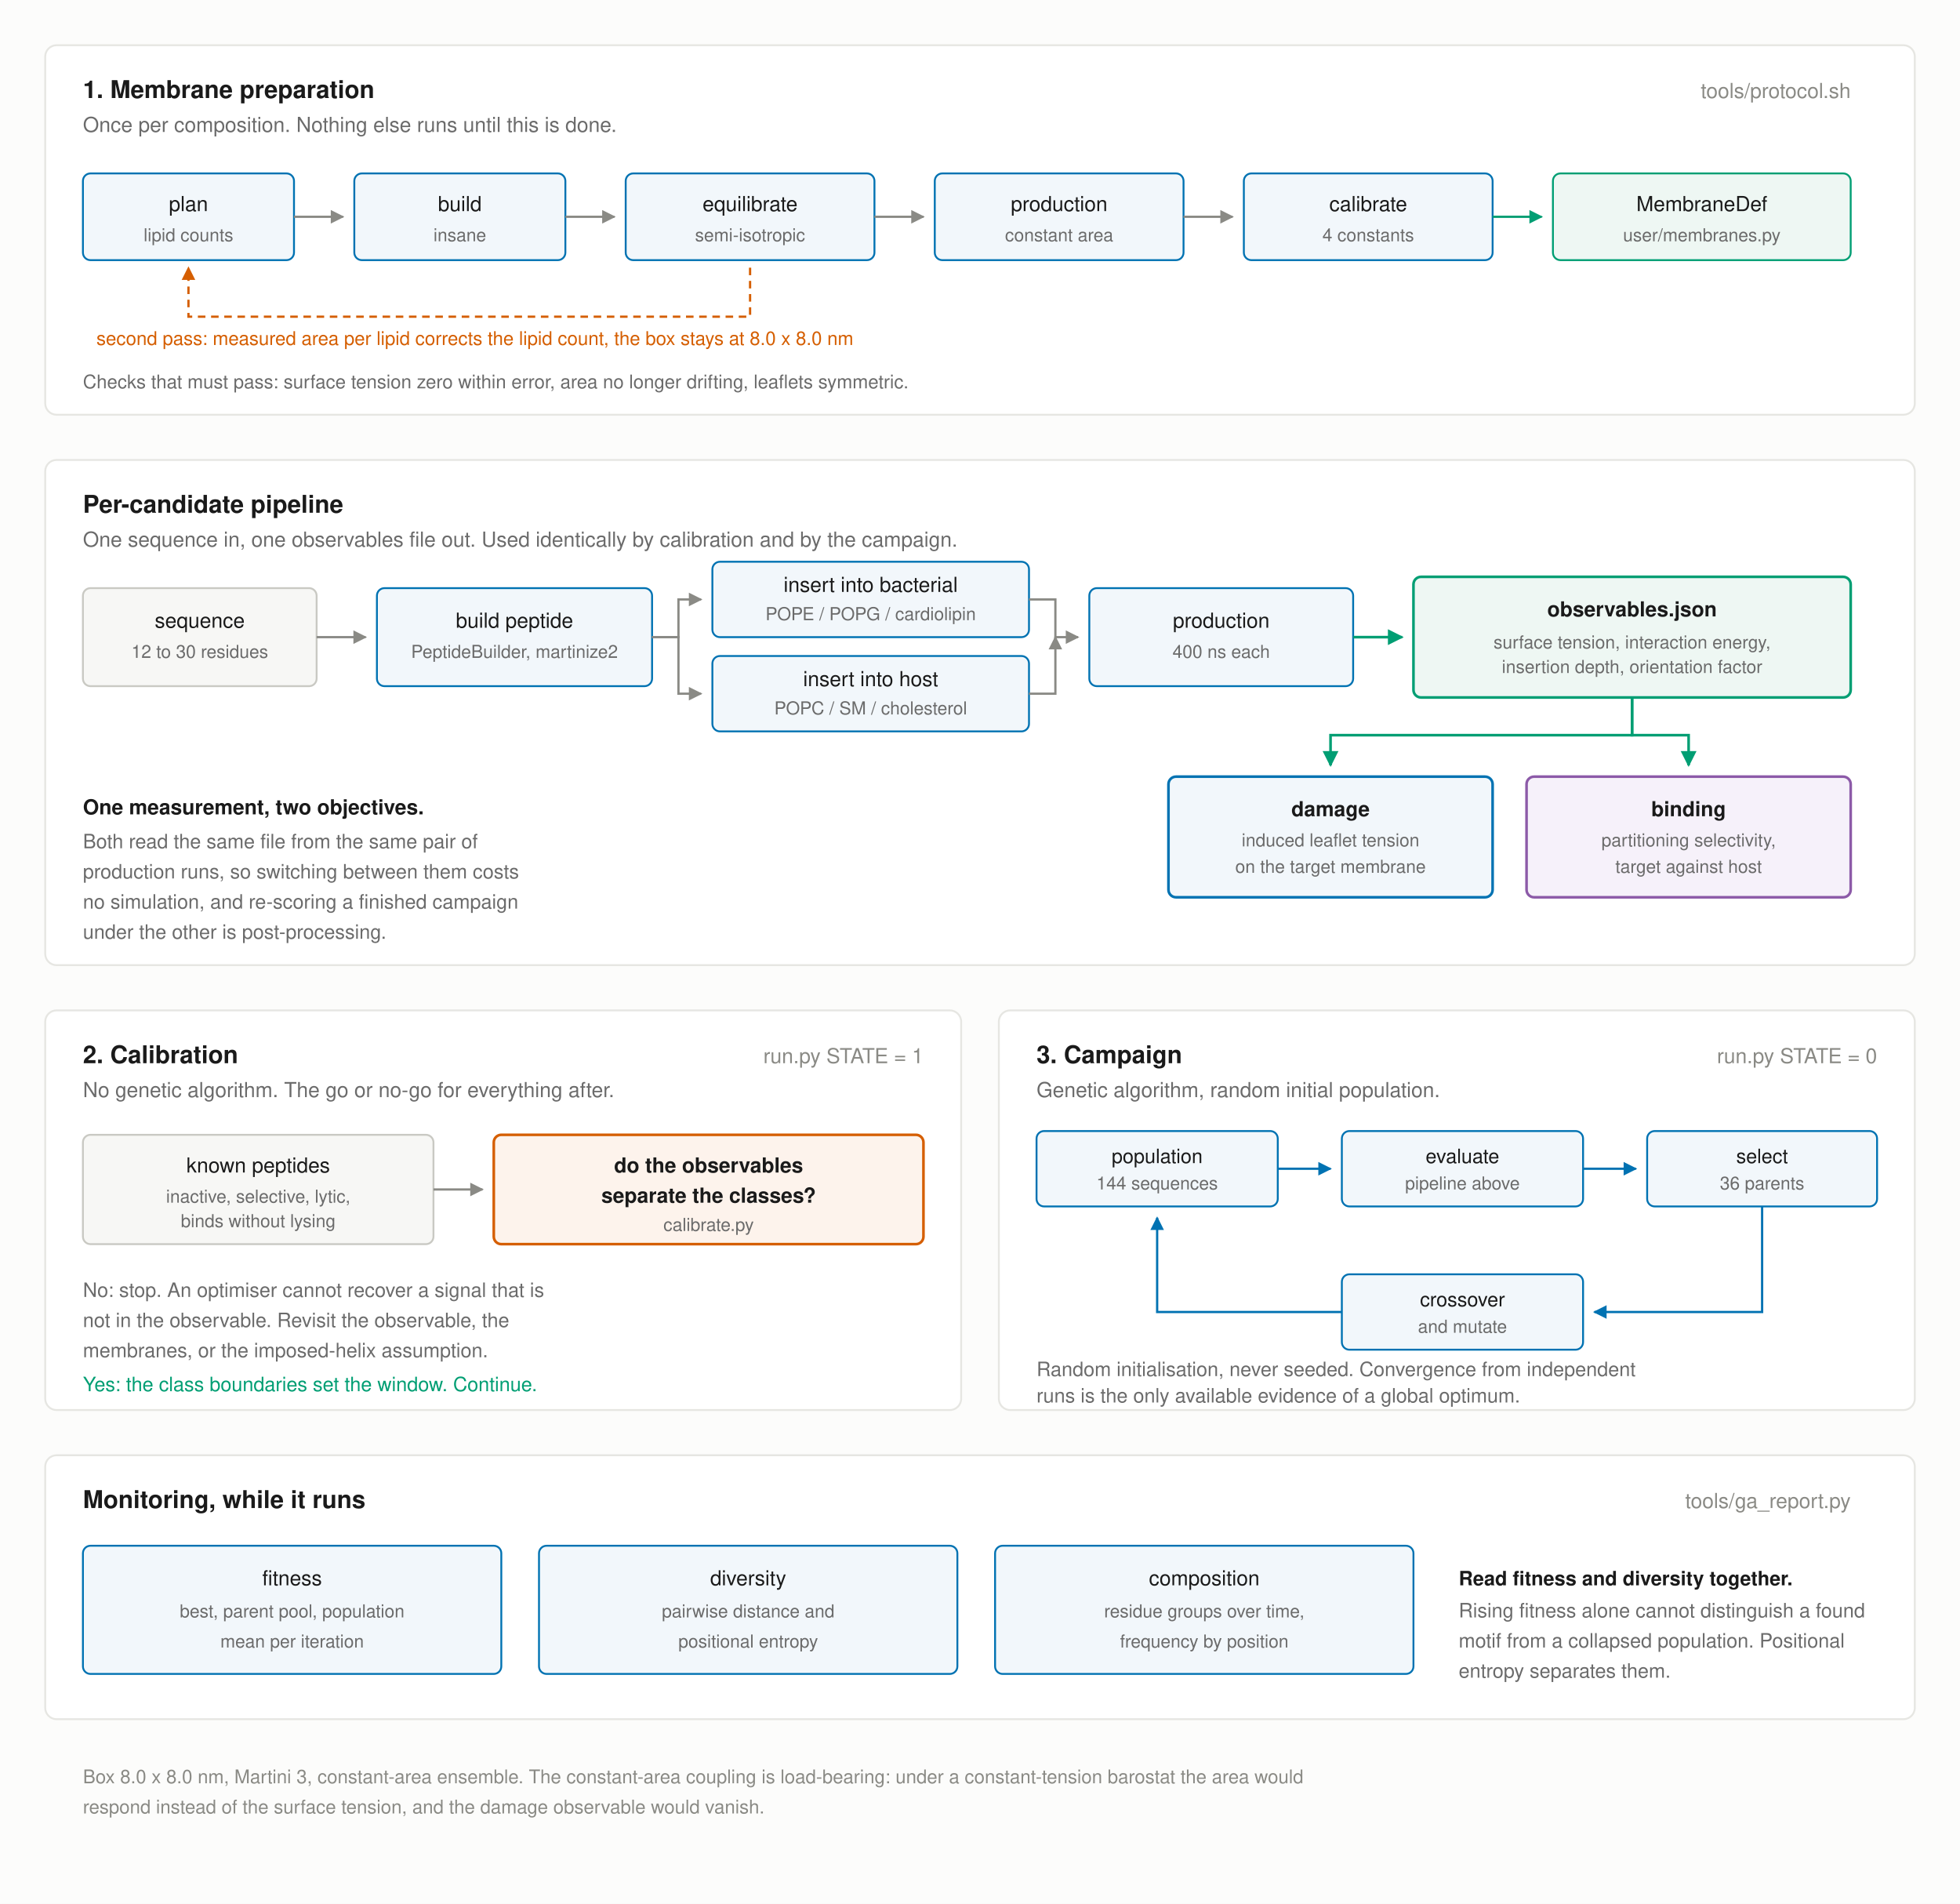
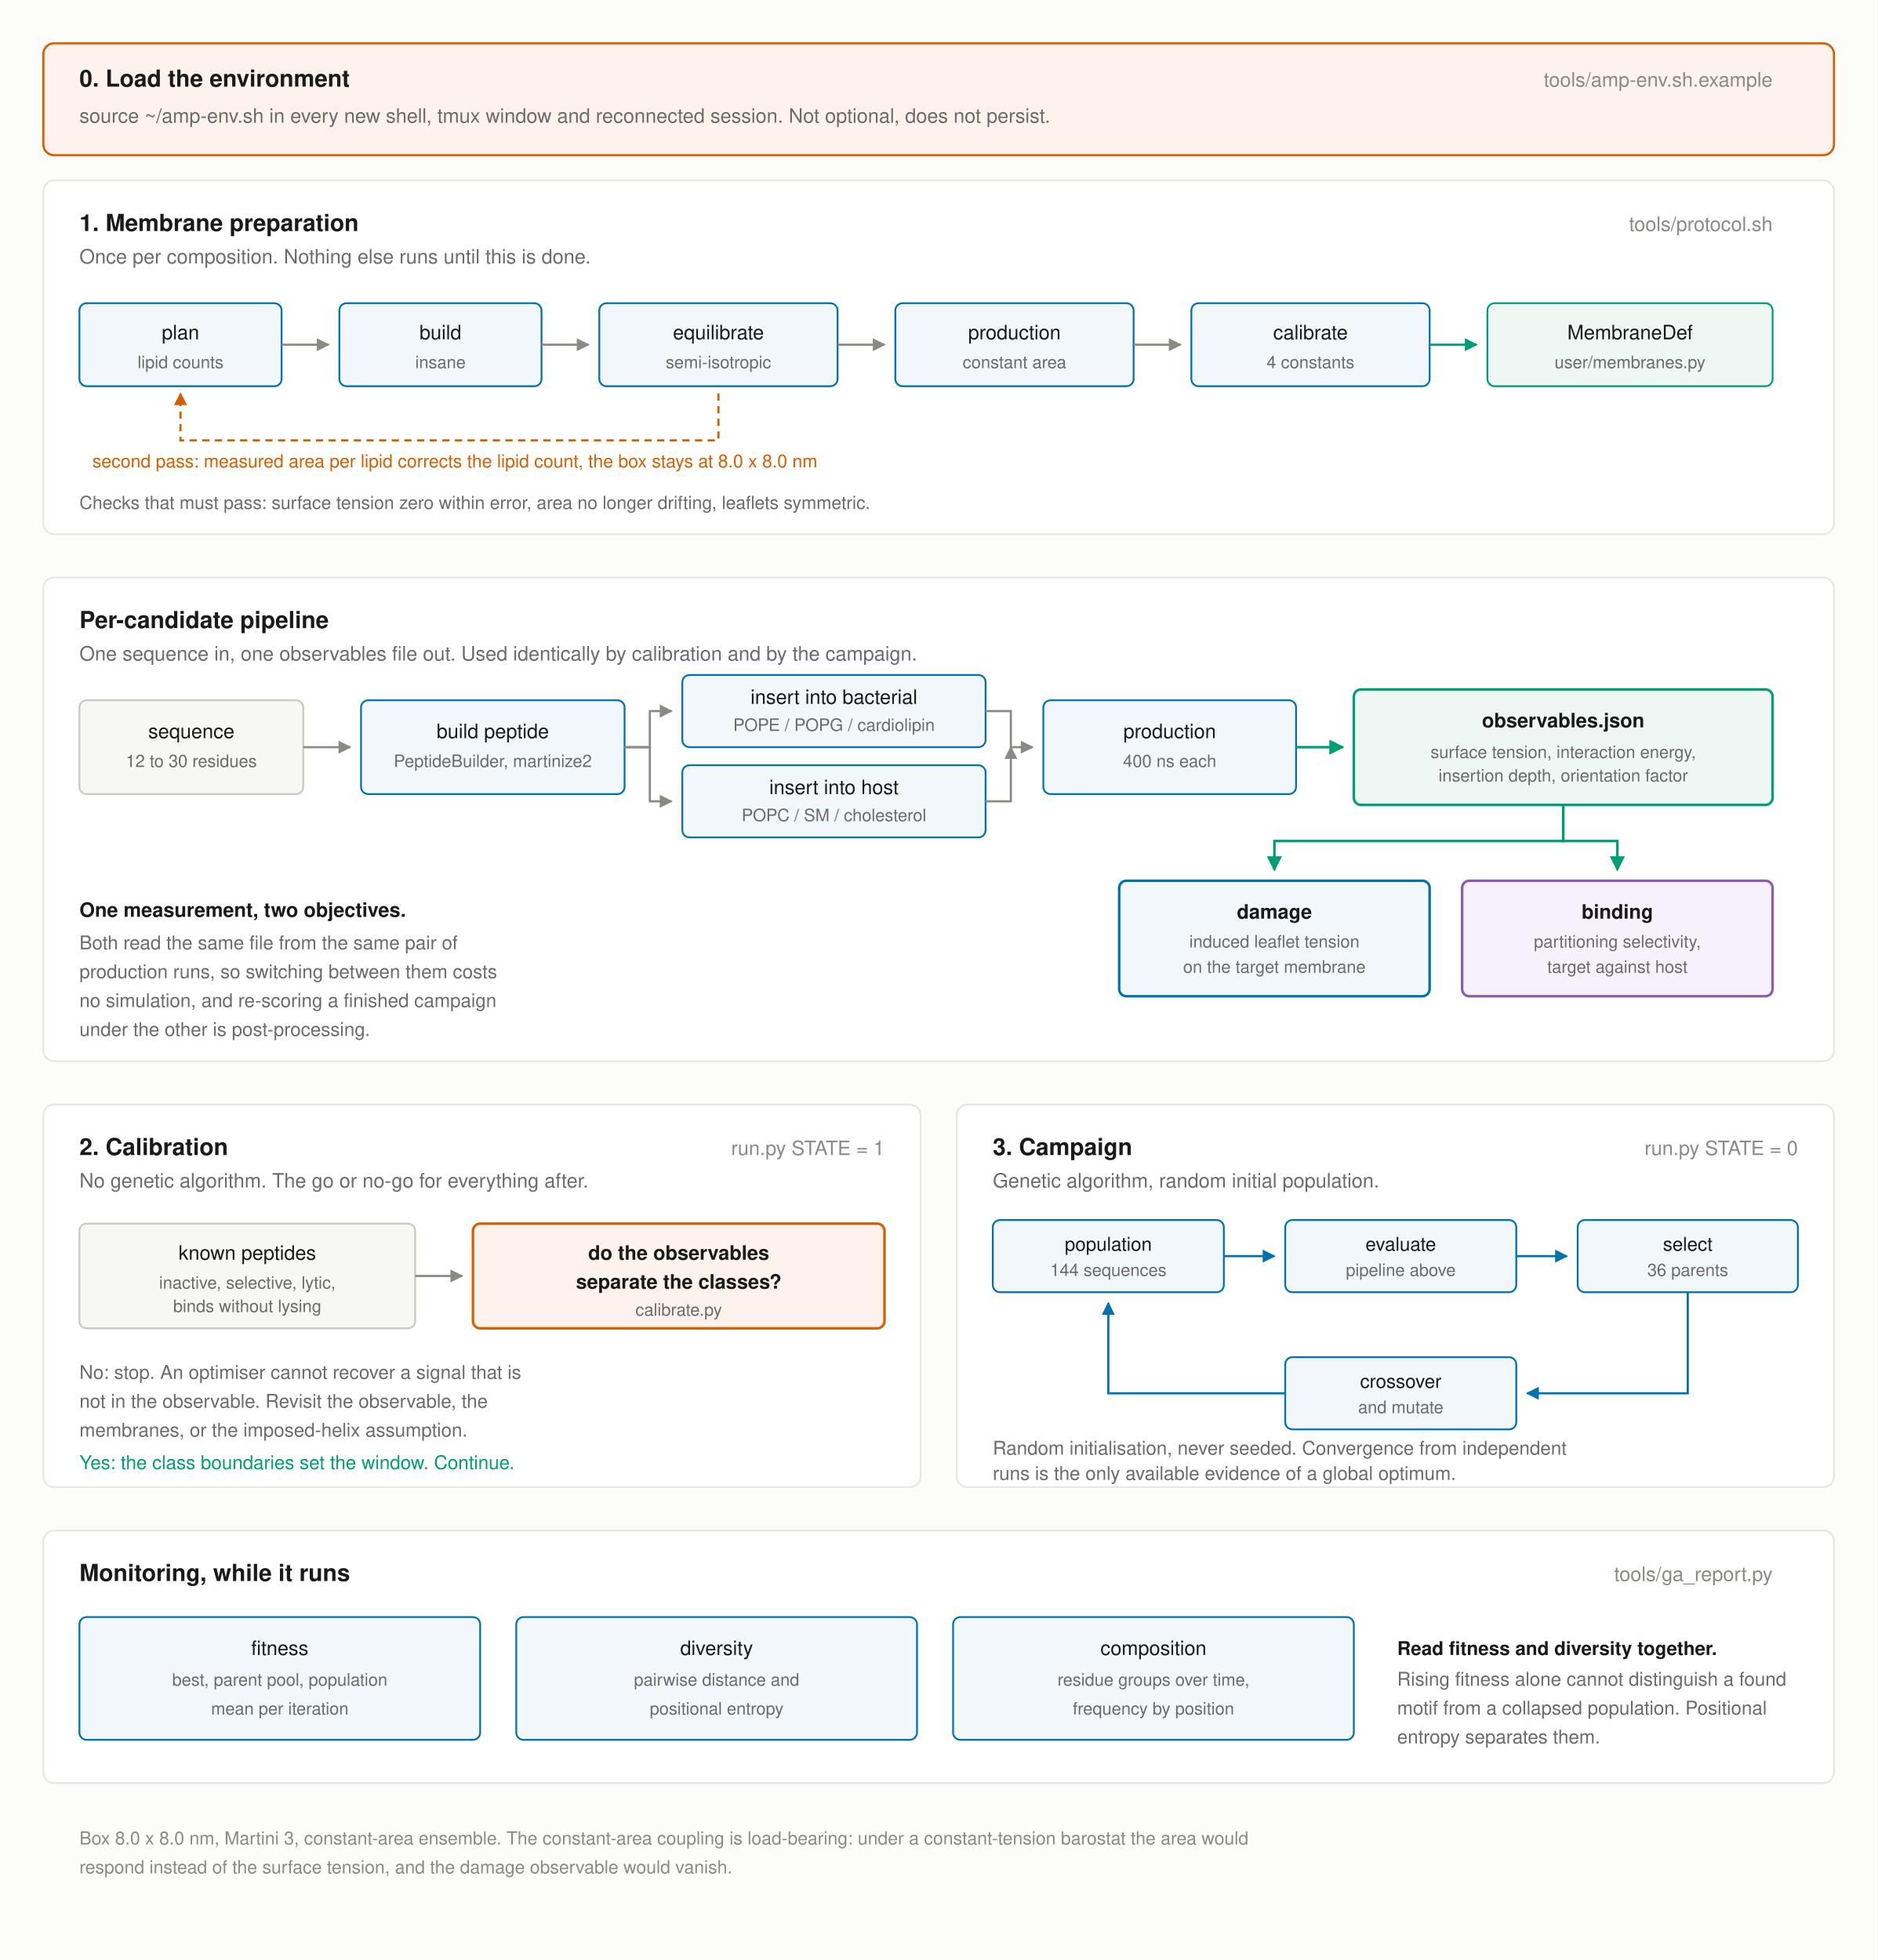
- <svg xmlns="http://www.w3.org/2000/svg" viewBox="0 0 1040 1010" width="1040" height="1010" font-family="-apple-system, BlinkMacSystemFont, 'Segoe UI', Helvetica, Arial, sans-serif">
+ <svg xmlns="http://www.w3.org/2000/svg" viewBox="0 0 1040 1086" width="1040" height="1086" font-family="-apple-system, BlinkMacSystemFont, 'Segoe UI', Helvetica, Arial, sans-serif">
  <defs>
    <marker id="arrow" viewBox="0 0 10 10" refX="9" refY="5" markerWidth="6" markerHeight="6" orient="auto-start-reverse">
      <path d="M 0 0 L 10 5 L 0 10 z" fill="#8a8a85" />
    </marker>
    <marker id="arrowBlue" viewBox="0 0 10 10" refX="9" refY="5" markerWidth="6" markerHeight="6" orient="auto-start-reverse">
      <path d="M 0 0 L 10 5 L 0 10 z" fill="#0072B2" />
    </marker>
    <marker id="arrowGreen" viewBox="0 0 10 10" refX="9" refY="5" markerWidth="6" markerHeight="6" orient="auto-start-reverse">
      <path d="M 0 0 L 10 5 L 0 10 z" fill="#009E73" />
    </marker>
    <marker id="arrowOrange" viewBox="0 0 10 10" refX="9" refY="5" markerWidth="6" markerHeight="6" orient="auto-start-reverse">
      <path d="M 0 0 L 10 5 L 0 10 z" fill="#D55E00" />
    </marker>
  </defs>
-   <rect width="1040" height="1010" fill="#fcfcfb" />
-   <rect x="24" y="24" width="992" height="196" rx="6" fill="#ffffff" stroke="#e6e6e2" stroke-width="1" />
-   <text x="44" y="52" font-size="13" font-weight="600" fill="#1a1a1a">1. Membrane preparation</text>
-   <text x="44" y="70" font-size="11" fill="#6b6b6b">Once per composition. Nothing else runs until this is done.</text>
-   <text x="982" y="52" font-size="11" fill="#8a8a85" text-anchor="end">tools/protocol.sh</text>
+   <rect width="1040" height="1086" fill="#fcfcfb" />
+   <rect x="24" y="24" width="992" height="62" rx="6" fill="#fdf3ec" stroke="#D55E00" stroke-width="1.2" />
+   <text x="44" y="48" font-size="13" font-weight="600" fill="#1a1a1a">0. Load the environment</text>
+   <text x="44" y="68" font-size="11" fill="#6b6b6b">source ~/amp-env.sh  in every new shell, tmux window and reconnected session. Not optional, does not persist.</text>
+   <text x="982" y="48" font-size="11" fill="#8a8a85" text-anchor="end">tools/amp-env.sh.example</text>
+   <rect x="24" y="100.0" width="992" height="196" rx="6" fill="#ffffff" stroke="#e6e6e2" stroke-width="1" />
+   <text x="44" y="128.0" font-size="13" font-weight="600" fill="#1a1a1a">1. Membrane preparation</text>
+   <text x="44" y="146.0" font-size="11" fill="#6b6b6b">Once per composition. Nothing else runs until this is done.</text>
+   <text x="982" y="128.0" font-size="11" fill="#8a8a85" text-anchor="end">tools/protocol.sh</text>
  <g font-size="11">
-     <rect x="44" y="92" width="112" height="46" rx="4" fill="#f2f7fb" stroke="#0072B2" stroke-width="1" />
-     <text x="100" y="112" text-anchor="middle" fill="#1a1a1a">plan</text>
-     <text x="100" y="128" text-anchor="middle" fill="#6b6b6b" font-size="9.5">lipid counts</text>
-     <rect x="188" y="92" width="112" height="46" rx="4" fill="#f2f7fb" stroke="#0072B2" stroke-width="1" />
-     <text x="244" y="112" text-anchor="middle" fill="#1a1a1a">build</text>
-     <text x="244" y="128" text-anchor="middle" fill="#6b6b6b" font-size="9.5">insane</text>
-     <rect x="332" y="92" width="132" height="46" rx="4" fill="#f2f7fb" stroke="#0072B2" stroke-width="1" />
-     <text x="398" y="112" text-anchor="middle" fill="#1a1a1a">equilibrate</text>
-     <text x="398" y="128" text-anchor="middle" fill="#6b6b6b" font-size="9.5">semi-isotropic</text>
-     <rect x="496" y="92" width="132" height="46" rx="4" fill="#f2f7fb" stroke="#0072B2" stroke-width="1" />
-     <text x="562" y="112" text-anchor="middle" fill="#1a1a1a">production</text>
-     <text x="562" y="128" text-anchor="middle" fill="#6b6b6b" font-size="9.5">constant area</text>
-     <rect x="660" y="92" width="132" height="46" rx="4" fill="#f2f7fb" stroke="#0072B2" stroke-width="1" />
-     <text x="726" y="112" text-anchor="middle" fill="#1a1a1a">calibrate</text>
-     <text x="726" y="128" text-anchor="middle" fill="#6b6b6b" font-size="9.5">4 constants</text>
-     <rect x="824" y="92" width="158" height="46" rx="4" fill="#eef7f3" stroke="#009E73" stroke-width="1" />
-     <text x="903" y="112" text-anchor="middle" fill="#1a1a1a">MembraneDef</text>
-     <text x="903" y="128" text-anchor="middle" fill="#6b6b6b" font-size="9.5">user/membranes.py</text>
+     <rect x="44" y="168.0" width="112" height="46" rx="4" fill="#f2f7fb" stroke="#0072B2" stroke-width="1" />
+     <text x="100" y="188.0" text-anchor="middle" fill="#1a1a1a">plan</text>
+     <text x="100" y="204.0" text-anchor="middle" fill="#6b6b6b" font-size="9.5">lipid counts</text>
+     <rect x="188" y="168.0" width="112" height="46" rx="4" fill="#f2f7fb" stroke="#0072B2" stroke-width="1" />
+     <text x="244" y="188.0" text-anchor="middle" fill="#1a1a1a">build</text>
+     <text x="244" y="204.0" text-anchor="middle" fill="#6b6b6b" font-size="9.5">insane</text>
+     <rect x="332" y="168.0" width="132" height="46" rx="4" fill="#f2f7fb" stroke="#0072B2" stroke-width="1" />
+     <text x="398" y="188.0" text-anchor="middle" fill="#1a1a1a">equilibrate</text>
+     <text x="398" y="204.0" text-anchor="middle" fill="#6b6b6b" font-size="9.5">semi-isotropic</text>
+     <rect x="496" y="168.0" width="132" height="46" rx="4" fill="#f2f7fb" stroke="#0072B2" stroke-width="1" />
+     <text x="562" y="188.0" text-anchor="middle" fill="#1a1a1a">production</text>
+     <text x="562" y="204.0" text-anchor="middle" fill="#6b6b6b" font-size="9.5">constant area</text>
+     <rect x="660" y="168.0" width="132" height="46" rx="4" fill="#f2f7fb" stroke="#0072B2" stroke-width="1" />
+     <text x="726" y="188.0" text-anchor="middle" fill="#1a1a1a">calibrate</text>
+     <text x="726" y="204.0" text-anchor="middle" fill="#6b6b6b" font-size="9.5">4 constants</text>
+     <rect x="824" y="168.0" width="158" height="46" rx="4" fill="#eef7f3" stroke="#009E73" stroke-width="1" />
+     <text x="903" y="188.0" text-anchor="middle" fill="#1a1a1a">MembraneDef</text>
+     <text x="903" y="204.0" text-anchor="middle" fill="#6b6b6b" font-size="9.5">user/membranes.py</text>
  </g>
  <g stroke="#8a8a85" stroke-width="1.2" fill="none" marker-end="url(#arrow)">
-     <path d="M 156 115 L 182 115" />
-     <path d="M 300 115 L 326 115" />
-     <path d="M 464 115 L 490 115" />
-     <path d="M 628 115 L 654 115" />
+     <path d="M 156 191.0 L 182 191.0" />
+     <path d="M 300 191.0 L 326 191.0" />
+     <path d="M 464 191.0 L 490 191.0" />
+     <path d="M 628 191.0 L 654 191.0" />
  </g>
-   <path d="M 792 115 L 818 115" stroke="#009E73" stroke-width="1.2" fill="none" marker-end="url(#arrowGreen)" />
-   <path d="M 398 142 L 398 168 L 100 168 L 100 142" stroke="#D55E00" stroke-width="1.2" fill="none" stroke-dasharray="4 3" marker-end="url(#arrowOrange)" />
-   <text x="252" y="183" font-size="10" fill="#D55E00" text-anchor="middle">second pass: measured area per lipid corrects the lipid count, the box stays at 8.0 x 8.0 nm</text>
-   <text x="44" y="206" font-size="10" fill="#6b6b6b">Checks that must pass: surface tension zero within error, area no longer drifting, leaflets symmetric.</text>
-   <rect x="24" y="244" width="992" height="268" rx="6" fill="#ffffff" stroke="#e6e6e2" stroke-width="1" />
-   <text x="44" y="272" font-size="13" font-weight="600" fill="#1a1a1a">Per-candidate pipeline</text>
-   <text x="44" y="290" font-size="11" fill="#6b6b6b">One sequence in, one observables file out. Used identically by calibration and by the campaign.</text>
+   <path d="M 792 191.0 L 818 191.0" stroke="#009E73" stroke-width="1.2" fill="none" marker-end="url(#arrowGreen)" />
+   <path d="M 398 218.0 L 398 244.0 L 100 244.0 L 100 218.0" stroke="#D55E00" stroke-width="1.2" fill="none" stroke-dasharray="4 3" marker-end="url(#arrowOrange)" />
+   <text x="252" y="259.0" font-size="10" fill="#D55E00" text-anchor="middle">second pass: measured area per lipid corrects the lipid count, the box stays at 8.0 x 8.0 nm</text>
+   <text x="44" y="282.0" font-size="10" fill="#6b6b6b">Checks that must pass: surface tension zero within error, area no longer drifting, leaflets symmetric.</text>
+   <rect x="24" y="320.0" width="992" height="268" rx="6" fill="#ffffff" stroke="#e6e6e2" stroke-width="1" />
+   <text x="44" y="348.0" font-size="13" font-weight="600" fill="#1a1a1a">Per-candidate pipeline</text>
+   <text x="44" y="366.0" font-size="11" fill="#6b6b6b">One sequence in, one observables file out. Used identically by calibration and by the campaign.</text>
  <g font-size="11">
-     <rect x="44" y="312" width="124" height="52" rx="4" fill="#f7f7f5" stroke="#c9c9c3" stroke-width="1" />
-     <text x="106" y="333" text-anchor="middle" fill="#1a1a1a">sequence</text>
-     <text x="106" y="349" text-anchor="middle" fill="#6b6b6b" font-size="9.5">12 to 30 residues</text>
-     <rect x="200" y="312" width="146" height="52" rx="4" fill="#f2f7fb" stroke="#0072B2" stroke-width="1" />
-     <text x="273" y="333" text-anchor="middle" fill="#1a1a1a">build peptide</text>
-     <text x="273" y="349" text-anchor="middle" fill="#6b6b6b" font-size="9.5">PeptideBuilder, martinize2</text>
-     <rect x="378" y="298" width="168" height="40" rx="4" fill="#f2f7fb" stroke="#0072B2" stroke-width="1" />
-     <text x="462" y="314" text-anchor="middle" fill="#1a1a1a">insert into bacterial</text>
-     <text x="462" y="329" text-anchor="middle" fill="#6b6b6b" font-size="9.5">POPE / POPG / cardiolipin</text>
-     <rect x="378" y="348" width="168" height="40" rx="4" fill="#f2f7fb" stroke="#0072B2" stroke-width="1" />
-     <text x="462" y="364" text-anchor="middle" fill="#1a1a1a">insert into host</text>
-     <text x="462" y="379" text-anchor="middle" fill="#6b6b6b" font-size="9.5">POPC / SM / cholesterol</text>
-     <rect x="578" y="312" width="140" height="52" rx="4" fill="#f2f7fb" stroke="#0072B2" stroke-width="1" />
-     <text x="648" y="333" text-anchor="middle" fill="#1a1a1a">production</text>
-     <text x="648" y="349" text-anchor="middle" fill="#6b6b6b" font-size="9.5">400 ns each</text>
-     <rect x="750" y="306" width="232" height="64" rx="4" fill="#eef7f3" stroke="#009E73" stroke-width="1.4" />
-     <text x="866" y="327" text-anchor="middle" fill="#1a1a1a" font-weight="600">observables.json</text>
-     <text x="866" y="344" text-anchor="middle" fill="#6b6b6b" font-size="9.5">surface tension, interaction energy,</text>
-     <text x="866" y="357" text-anchor="middle" fill="#6b6b6b" font-size="9.5">insertion depth, orientation factor</text>
+     <rect x="44" y="388.0" width="124" height="52" rx="4" fill="#f7f7f5" stroke="#c9c9c3" stroke-width="1" />
+     <text x="106" y="409.0" text-anchor="middle" fill="#1a1a1a">sequence</text>
+     <text x="106" y="425.0" text-anchor="middle" fill="#6b6b6b" font-size="9.5">12 to 30 residues</text>
+     <rect x="200" y="388.0" width="146" height="52" rx="4" fill="#f2f7fb" stroke="#0072B2" stroke-width="1" />
+     <text x="273" y="409.0" text-anchor="middle" fill="#1a1a1a">build peptide</text>
+     <text x="273" y="425.0" text-anchor="middle" fill="#6b6b6b" font-size="9.5">PeptideBuilder, martinize2</text>
+     <rect x="378" y="374.0" width="168" height="40" rx="4" fill="#f2f7fb" stroke="#0072B2" stroke-width="1" />
+     <text x="462" y="390.0" text-anchor="middle" fill="#1a1a1a">insert into bacterial</text>
+     <text x="462" y="405.0" text-anchor="middle" fill="#6b6b6b" font-size="9.5">POPE / POPG / cardiolipin</text>
+     <rect x="378" y="424.0" width="168" height="40" rx="4" fill="#f2f7fb" stroke="#0072B2" stroke-width="1" />
+     <text x="462" y="440.0" text-anchor="middle" fill="#1a1a1a">insert into host</text>
+     <text x="462" y="455.0" text-anchor="middle" fill="#6b6b6b" font-size="9.5">POPC / SM / cholesterol</text>
+     <rect x="578" y="388.0" width="140" height="52" rx="4" fill="#f2f7fb" stroke="#0072B2" stroke-width="1" />
+     <text x="648" y="409.0" text-anchor="middle" fill="#1a1a1a">production</text>
+     <text x="648" y="425.0" text-anchor="middle" fill="#6b6b6b" font-size="9.5">400 ns each</text>
+     <rect x="750" y="382.0" width="232" height="64" rx="4" fill="#eef7f3" stroke="#009E73" stroke-width="1.4" />
+     <text x="866" y="403.0" text-anchor="middle" fill="#1a1a1a" font-weight="600">observables.json</text>
+     <text x="866" y="420.0" text-anchor="middle" fill="#6b6b6b" font-size="9.5">surface tension, interaction energy,</text>
+     <text x="866" y="433.0" text-anchor="middle" fill="#6b6b6b" font-size="9.5">insertion depth, orientation factor</text>
  </g>
  <g stroke="#8a8a85" stroke-width="1.2" fill="none" marker-end="url(#arrow)">
-     <path d="M 168 338 L 194 338" />
-     <path d="M 346 338 L 360 338 L 360 318 L 372 318" />
-     <path d="M 346 338 L 360 338 L 360 368 L 372 368" />
-     <path d="M 546 318 L 560 318 L 560 338 L 572 338" />
-     <path d="M 546 368 L 560 368 L 560 338" />
+     <path d="M 168 414.0 L 194 414.0" />
+     <path d="M 346 414.0 L 360 414.0 L 360 394.0 L 372 394.0" />
+     <path d="M 346 414.0 L 360 414.0 L 360 444.0 L 372 444.0" />
+     <path d="M 546 394.0 L 560 394.0 L 560 414.0 L 572 414.0" />
+     <path d="M 546 444.0 L 560 444.0 L 560 414.0" />
  </g>
-   <path d="M 718 338 L 744 338" stroke="#009E73" stroke-width="1.4" fill="none" marker-end="url(#arrowGreen)" />
+   <path d="M 718 414.0 L 744 414.0" stroke="#009E73" stroke-width="1.4" fill="none" marker-end="url(#arrowGreen)" />
  <g font-size="11">
-     <rect x="620" y="412" width="172" height="64" rx="4" fill="#f2f7fb" stroke="#0072B2" stroke-width="1.4" />
-     <text x="706" y="433" text-anchor="middle" fill="#1a1a1a" font-weight="600">damage</text>
-     <text x="706" y="449" text-anchor="middle" fill="#6b6b6b" font-size="9.5">induced leaflet tension</text>
-     <text x="706" y="463" text-anchor="middle" fill="#6b6b6b" font-size="9.5">on the target membrane</text>
-     <rect x="810" y="412" width="172" height="64" rx="4" fill="#f6f1fa" stroke="#8C5AA8" stroke-width="1.4" />
-     <text x="896" y="433" text-anchor="middle" fill="#1a1a1a" font-weight="600">binding</text>
-     <text x="896" y="449" text-anchor="middle" fill="#6b6b6b" font-size="9.5">partitioning selectivity,</text>
-     <text x="896" y="463" text-anchor="middle" fill="#6b6b6b" font-size="9.5">target against host</text>
+     <rect x="620" y="488.0" width="172" height="64" rx="4" fill="#f2f7fb" stroke="#0072B2" stroke-width="1.4" />
+     <text x="706" y="509.0" text-anchor="middle" fill="#1a1a1a" font-weight="600">damage</text>
+     <text x="706" y="525.0" text-anchor="middle" fill="#6b6b6b" font-size="9.5">induced leaflet tension</text>
+     <text x="706" y="539.0" text-anchor="middle" fill="#6b6b6b" font-size="9.5">on the target membrane</text>
+     <rect x="810" y="488.0" width="172" height="64" rx="4" fill="#f6f1fa" stroke="#8C5AA8" stroke-width="1.4" />
+     <text x="896" y="509.0" text-anchor="middle" fill="#1a1a1a" font-weight="600">binding</text>
+     <text x="896" y="525.0" text-anchor="middle" fill="#6b6b6b" font-size="9.5">partitioning selectivity,</text>
+     <text x="896" y="539.0" text-anchor="middle" fill="#6b6b6b" font-size="9.5">target against host</text>
  </g>
  <g stroke="#009E73" stroke-width="1.4" fill="none" marker-end="url(#arrowGreen)">
-     <path d="M 866 370 L 866 390 L 706 390 L 706 406" />
-     <path d="M 866 370 L 866 390 L 896 390 L 896 406" />
+     <path d="M 866 446.0 L 866 466.0 L 706 466.0 L 706 482.0" />
+     <path d="M 866 446.0 L 866 466.0 L 896 466.0 L 896 482.0" />
  </g>
-   <text x="44" y="432" font-size="11" fill="#1a1a1a" font-weight="600">One measurement, two objectives.</text>
-   <text x="44" y="450" font-size="10.5" fill="#6b6b6b">Both read the same file from the same pair of</text>
-   <text x="44" y="466" font-size="10.5" fill="#6b6b6b">production runs, so switching between them costs</text>
-   <text x="44" y="482" font-size="10.5" fill="#6b6b6b">no simulation, and re-scoring a finished campaign</text>
-   <text x="44" y="498" font-size="10.5" fill="#6b6b6b">under the other is post-processing.</text>
-   <rect x="24" y="536" width="486" height="212" rx="6" fill="#ffffff" stroke="#e6e6e2" stroke-width="1" />
-   <text x="44" y="564" font-size="13" font-weight="600" fill="#1a1a1a">2. Calibration</text>
-   <text x="44" y="582" font-size="11" fill="#6b6b6b">No genetic algorithm. The go or no-go for everything after.</text>
-   <text x="490" y="564" font-size="11" fill="#8a8a85" text-anchor="end">run.py STATE = 1</text>
+   <text x="44" y="508.0" font-size="11" fill="#1a1a1a" font-weight="600">One measurement, two objectives.</text>
+   <text x="44" y="526.0" font-size="10.5" fill="#6b6b6b">Both read the same file from the same pair of</text>
+   <text x="44" y="542.0" font-size="10.5" fill="#6b6b6b">production runs, so switching between them costs</text>
+   <text x="44" y="558.0" font-size="10.5" fill="#6b6b6b">no simulation, and re-scoring a finished campaign</text>
+   <text x="44" y="574.0" font-size="10.5" fill="#6b6b6b">under the other is post-processing.</text>
+   <rect x="24" y="612.0" width="486" height="212" rx="6" fill="#ffffff" stroke="#e6e6e2" stroke-width="1" />
+   <text x="44" y="640.0" font-size="13" font-weight="600" fill="#1a1a1a">2. Calibration</text>
+   <text x="44" y="658.0" font-size="11" fill="#6b6b6b">No genetic algorithm. The go or no-go for everything after.</text>
+   <text x="490" y="640.0" font-size="11" fill="#8a8a85" text-anchor="end">run.py STATE = 1</text>
  <g font-size="11">
-     <rect x="44" y="602" width="186" height="58" rx="4" fill="#f7f7f5" stroke="#c9c9c3" stroke-width="1" />
-     <text x="137" y="622" text-anchor="middle" fill="#1a1a1a">known peptides</text>
-     <text x="137" y="638" text-anchor="middle" fill="#6b6b6b" font-size="9.5">inactive, selective, lytic,</text>
-     <text x="137" y="651" text-anchor="middle" fill="#6b6b6b" font-size="9.5">binds without lysing</text>
-     <rect x="262" y="602" width="228" height="58" rx="4" fill="#fdf3ec" stroke="#D55E00" stroke-width="1.4" />
-     <text x="376" y="622" text-anchor="middle" fill="#1a1a1a" font-weight="600">do the observables</text>
-     <text x="376" y="638" text-anchor="middle" fill="#1a1a1a" font-weight="600">separate the classes?</text>
-     <text x="376" y="653" text-anchor="middle" fill="#6b6b6b" font-size="9.5">calibrate.py</text>
+     <rect x="44" y="678.0" width="186" height="58" rx="4" fill="#f7f7f5" stroke="#c9c9c3" stroke-width="1" />
+     <text x="137" y="698.0" text-anchor="middle" fill="#1a1a1a">known peptides</text>
+     <text x="137" y="714.0" text-anchor="middle" fill="#6b6b6b" font-size="9.5">inactive, selective, lytic,</text>
+     <text x="137" y="727.0" text-anchor="middle" fill="#6b6b6b" font-size="9.5">binds without lysing</text>
+     <rect x="262" y="678.0" width="228" height="58" rx="4" fill="#fdf3ec" stroke="#D55E00" stroke-width="1.4" />
+     <text x="376" y="698.0" text-anchor="middle" fill="#1a1a1a" font-weight="600">do the observables</text>
+     <text x="376" y="714.0" text-anchor="middle" fill="#1a1a1a" font-weight="600">separate the classes?</text>
+     <text x="376" y="729.0" text-anchor="middle" fill="#6b6b6b" font-size="9.5">calibrate.py</text>
  </g>
-   <path d="M 230 631 L 256 631" stroke="#8a8a85" stroke-width="1.2" fill="none" marker-end="url(#arrow)" />
-   <text x="44" y="688" font-size="10.5" fill="#6b6b6b">No: stop. An optimiser cannot recover a signal that is</text>
-   <text x="44" y="704" font-size="10.5" fill="#6b6b6b">not in the observable. Revisit the observable, the</text>
-   <text x="44" y="720" font-size="10.5" fill="#6b6b6b">membranes, or the imposed-helix assumption.</text>
-   <text x="44" y="738" font-size="10.5" fill="#009E73">Yes: the class boundaries set the window. Continue.</text>
-   <rect x="530" y="536" width="486" height="212" rx="6" fill="#ffffff" stroke="#e6e6e2" stroke-width="1" />
-   <text x="550" y="564" font-size="13" font-weight="600" fill="#1a1a1a">3. Campaign</text>
-   <text x="550" y="582" font-size="11" fill="#6b6b6b">Genetic algorithm, random initial population.</text>
-   <text x="996" y="564" font-size="11" fill="#8a8a85" text-anchor="end">run.py STATE = 0</text>
+   <path d="M 230 707.0 L 256 707.0" stroke="#8a8a85" stroke-width="1.2" fill="none" marker-end="url(#arrow)" />
+   <text x="44" y="764.0" font-size="10.5" fill="#6b6b6b">No: stop. An optimiser cannot recover a signal that is</text>
+   <text x="44" y="780.0" font-size="10.5" fill="#6b6b6b">not in the observable. Revisit the observable, the</text>
+   <text x="44" y="796.0" font-size="10.5" fill="#6b6b6b">membranes, or the imposed-helix assumption.</text>
+   <text x="44" y="814.0" font-size="10.5" fill="#009E73">Yes: the class boundaries set the window. Continue.</text>
+   <rect x="530" y="612.0" width="486" height="212" rx="6" fill="#ffffff" stroke="#e6e6e2" stroke-width="1" />
+   <text x="550" y="640.0" font-size="13" font-weight="600" fill="#1a1a1a">3. Campaign</text>
+   <text x="550" y="658.0" font-size="11" fill="#6b6b6b">Genetic algorithm, random initial population.</text>
+   <text x="996" y="640.0" font-size="11" fill="#8a8a85" text-anchor="end">run.py STATE = 0</text>
  <g font-size="10.5">
-     <rect x="550" y="600" width="128" height="40" rx="4" fill="#f2f7fb" stroke="#0072B2" stroke-width="1" />
-     <text x="614" y="617" text-anchor="middle" fill="#1a1a1a">population</text>
-     <text x="614" y="631" text-anchor="middle" fill="#6b6b6b" font-size="9.5">144 sequences</text>
-     <rect x="712" y="600" width="128" height="40" rx="4" fill="#f2f7fb" stroke="#0072B2" stroke-width="1" />
-     <text x="776" y="617" text-anchor="middle" fill="#1a1a1a">evaluate</text>
-     <text x="776" y="631" text-anchor="middle" fill="#6b6b6b" font-size="9.5">pipeline above</text>
-     <rect x="874" y="600" width="122" height="40" rx="4" fill="#f2f7fb" stroke="#0072B2" stroke-width="1" />
-     <text x="935" y="617" text-anchor="middle" fill="#1a1a1a">select</text>
-     <text x="935" y="631" text-anchor="middle" fill="#6b6b6b" font-size="9.5">36 parents</text>
-     <rect x="712" y="676" width="128" height="40" rx="4" fill="#f2f7fb" stroke="#0072B2" stroke-width="1" />
-     <text x="776" y="693" text-anchor="middle" fill="#1a1a1a">crossover</text>
-     <text x="776" y="707" text-anchor="middle" fill="#6b6b6b" font-size="9.5">and mutate</text>
+     <rect x="550" y="676.0" width="128" height="40" rx="4" fill="#f2f7fb" stroke="#0072B2" stroke-width="1" />
+     <text x="614" y="693.0" text-anchor="middle" fill="#1a1a1a">population</text>
+     <text x="614" y="707.0" text-anchor="middle" fill="#6b6b6b" font-size="9.5">144 sequences</text>
+     <rect x="712" y="676.0" width="128" height="40" rx="4" fill="#f2f7fb" stroke="#0072B2" stroke-width="1" />
+     <text x="776" y="693.0" text-anchor="middle" fill="#1a1a1a">evaluate</text>
+     <text x="776" y="707.0" text-anchor="middle" fill="#6b6b6b" font-size="9.5">pipeline above</text>
+     <rect x="874" y="676.0" width="122" height="40" rx="4" fill="#f2f7fb" stroke="#0072B2" stroke-width="1" />
+     <text x="935" y="693.0" text-anchor="middle" fill="#1a1a1a">select</text>
+     <text x="935" y="707.0" text-anchor="middle" fill="#6b6b6b" font-size="9.5">36 parents</text>
+     <rect x="712" y="752.0" width="128" height="40" rx="4" fill="#f2f7fb" stroke="#0072B2" stroke-width="1" />
+     <text x="776" y="769.0" text-anchor="middle" fill="#1a1a1a">crossover</text>
+     <text x="776" y="783.0" text-anchor="middle" fill="#6b6b6b" font-size="9.5">and mutate</text>
  </g>
  <g stroke="#0072B2" stroke-width="1.2" fill="none" marker-end="url(#arrowBlue)">
-     <path d="M 678 620 L 706 620" />
-     <path d="M 840 620 L 868 620" />
-     <path d="M 935 640 L 935 696 L 846 696" />
-     <path d="M 712 696 L 614 696 L 614 646" />
+     <path d="M 678 696.0 L 706 696.0" />
+     <path d="M 840 696.0 L 868 696.0" />
+     <path d="M 935 716.0 L 935 772.0 L 846 772.0" />
+     <path d="M 712 772.0 L 614 772.0 L 614 722.0" />
  </g>
-   <text x="550" y="730" font-size="10.5" fill="#6b6b6b">Random initialisation, never seeded. Convergence from independent</text>
-   <text x="550" y="744" font-size="10.5" fill="#6b6b6b">runs is the only available evidence of a global optimum.</text>
-   <rect x="24" y="772" width="992" height="140" rx="6" fill="#ffffff" stroke="#e6e6e2" stroke-width="1" />
-   <text x="44" y="800" font-size="13" font-weight="600" fill="#1a1a1a">Monitoring, while it runs</text>
-   <text x="982" y="800" font-size="11" fill="#8a8a85" text-anchor="end">tools/ga_report.py</text>
+   <text x="550" y="806.0" font-size="10.5" fill="#6b6b6b">Random initialisation, never seeded. Convergence from independent</text>
+   <text x="550" y="820.0" font-size="10.5" fill="#6b6b6b">runs is the only available evidence of a global optimum.</text>
+   <rect x="24" y="848.0" width="992" height="140" rx="6" fill="#ffffff" stroke="#e6e6e2" stroke-width="1" />
+   <text x="44" y="876.0" font-size="13" font-weight="600" fill="#1a1a1a">Monitoring, while it runs</text>
+   <text x="982" y="876.0" font-size="11" fill="#8a8a85" text-anchor="end">tools/ga_report.py</text>
  <g font-size="11">
-     <rect x="44" y="820" width="222" height="68" rx="4" fill="#f2f7fb" stroke="#0072B2" stroke-width="1" />
-     <text x="155" y="841" text-anchor="middle" fill="#1a1a1a">fitness</text>
-     <text x="155" y="858" text-anchor="middle" fill="#6b6b6b" font-size="9.5">best, parent pool, population</text>
-     <text x="155" y="874" text-anchor="middle" fill="#6b6b6b" font-size="9.5">mean per iteration</text>
-     <rect x="286" y="820" width="222" height="68" rx="4" fill="#f2f7fb" stroke="#0072B2" stroke-width="1" />
-     <text x="397" y="841" text-anchor="middle" fill="#1a1a1a">diversity</text>
-     <text x="397" y="858" text-anchor="middle" fill="#6b6b6b" font-size="9.5">pairwise distance and</text>
-     <text x="397" y="874" text-anchor="middle" fill="#6b6b6b" font-size="9.5">positional entropy</text>
-     <rect x="528" y="820" width="222" height="68" rx="4" fill="#f2f7fb" stroke="#0072B2" stroke-width="1" />
-     <text x="639" y="841" text-anchor="middle" fill="#1a1a1a">composition</text>
-     <text x="639" y="858" text-anchor="middle" fill="#6b6b6b" font-size="9.5">residue groups over time,</text>
-     <text x="639" y="874" text-anchor="middle" fill="#6b6b6b" font-size="9.5">frequency by position</text>
+     <rect x="44" y="896.0" width="222" height="68" rx="4" fill="#f2f7fb" stroke="#0072B2" stroke-width="1" />
+     <text x="155" y="917.0" text-anchor="middle" fill="#1a1a1a">fitness</text>
+     <text x="155" y="934.0" text-anchor="middle" fill="#6b6b6b" font-size="9.5">best, parent pool, population</text>
+     <text x="155" y="950.0" text-anchor="middle" fill="#6b6b6b" font-size="9.5">mean per iteration</text>
+     <rect x="286" y="896.0" width="222" height="68" rx="4" fill="#f2f7fb" stroke="#0072B2" stroke-width="1" />
+     <text x="397" y="917.0" text-anchor="middle" fill="#1a1a1a">diversity</text>
+     <text x="397" y="934.0" text-anchor="middle" fill="#6b6b6b" font-size="9.5">pairwise distance and</text>
+     <text x="397" y="950.0" text-anchor="middle" fill="#6b6b6b" font-size="9.5">positional entropy</text>
+     <rect x="528" y="896.0" width="222" height="68" rx="4" fill="#f2f7fb" stroke="#0072B2" stroke-width="1" />
+     <text x="639" y="917.0" text-anchor="middle" fill="#1a1a1a">composition</text>
+     <text x="639" y="934.0" text-anchor="middle" fill="#6b6b6b" font-size="9.5">residue groups over time,</text>
+     <text x="639" y="950.0" text-anchor="middle" fill="#6b6b6b" font-size="9.5">frequency by position</text>
  </g>
-   <text x="774" y="841" font-size="10.5" fill="#1a1a1a" font-weight="600">Read fitness and diversity together.</text>
-   <text x="774" y="858" font-size="10.5" fill="#6b6b6b">Rising fitness alone cannot distinguish a found</text>
-   <text x="774" y="874" font-size="10.5" fill="#6b6b6b">motif from a collapsed population. Positional</text>
-   <text x="774" y="890" font-size="10.5" fill="#6b6b6b">entropy separates them.</text>
-   <text x="44" y="946" font-size="10" fill="#8a8a85">Box 8.0 x 8.0 nm, Martini 3, constant-area ensemble. The constant-area coupling is load-bearing: under a constant-tension barostat the area would</text>
-   <text x="44" y="962" font-size="10" fill="#8a8a85">respond instead of the surface tension, and the damage observable would vanish.</text>
+   <text x="774" y="917.0" font-size="10.5" fill="#1a1a1a" font-weight="600">Read fitness and diversity together.</text>
+   <text x="774" y="934.0" font-size="10.5" fill="#6b6b6b">Rising fitness alone cannot distinguish a found</text>
+   <text x="774" y="950.0" font-size="10.5" fill="#6b6b6b">motif from a collapsed population. Positional</text>
+   <text x="774" y="966.0" font-size="10.5" fill="#6b6b6b">entropy separates them.</text>
+   <text x="44" y="1022.0" font-size="10" fill="#8a8a85">Box 8.0 x 8.0 nm, Martini 3, constant-area ensemble. The constant-area coupling is load-bearing: under a constant-tension barostat the area would</text>
+   <text x="44" y="1038.0" font-size="10" fill="#8a8a85">respond instead of the surface tension, and the damage observable would vanish.</text>
</svg>
